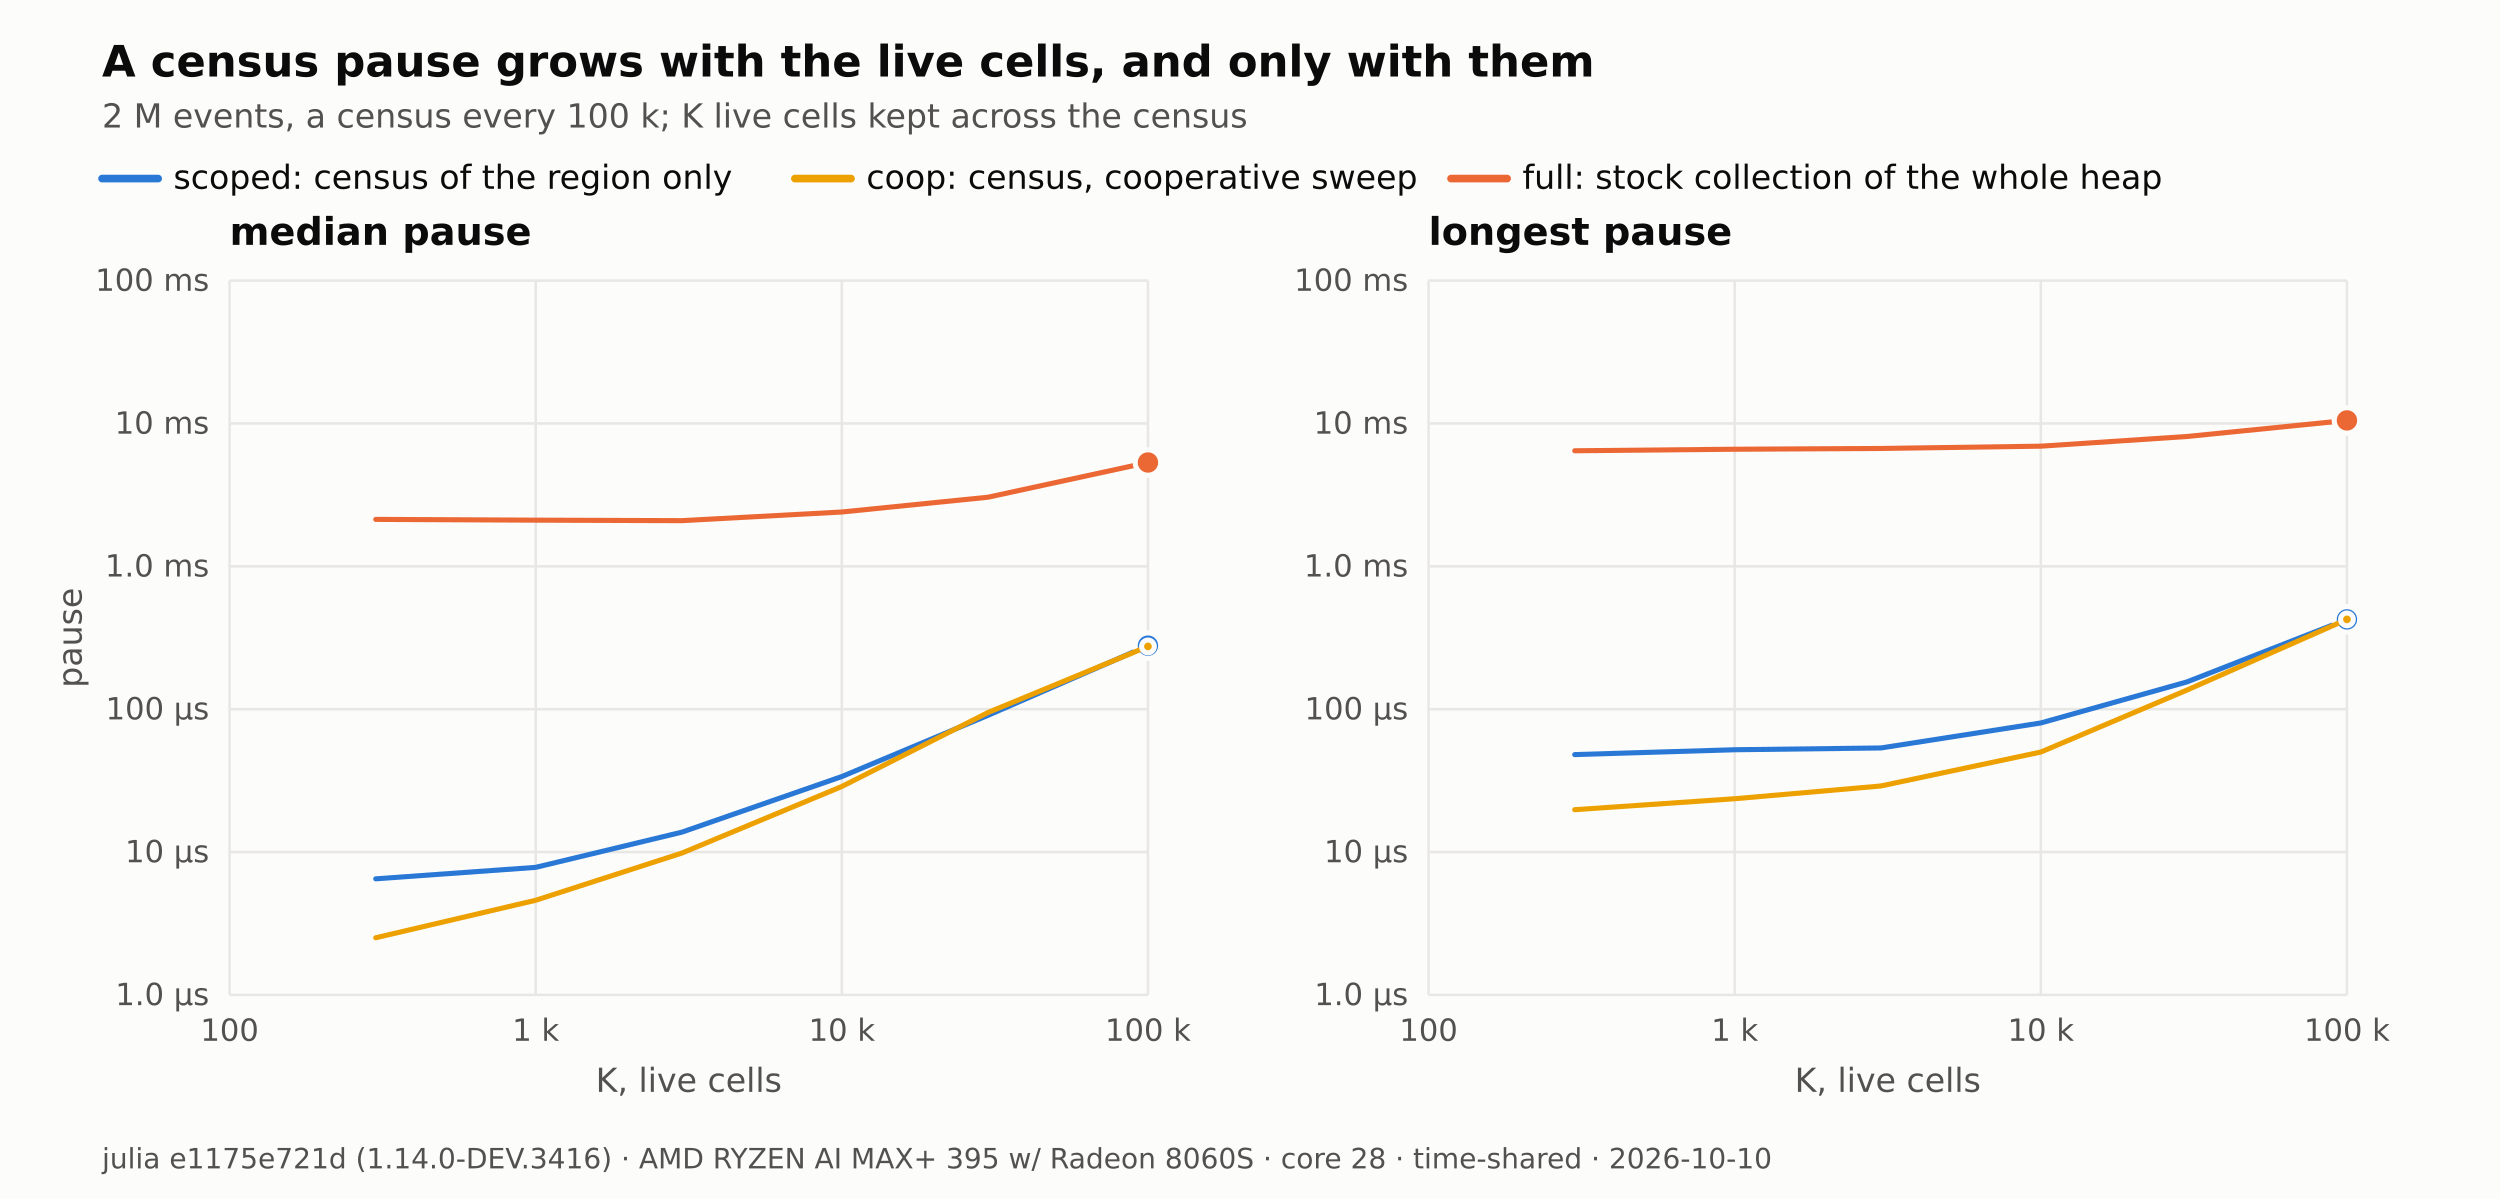
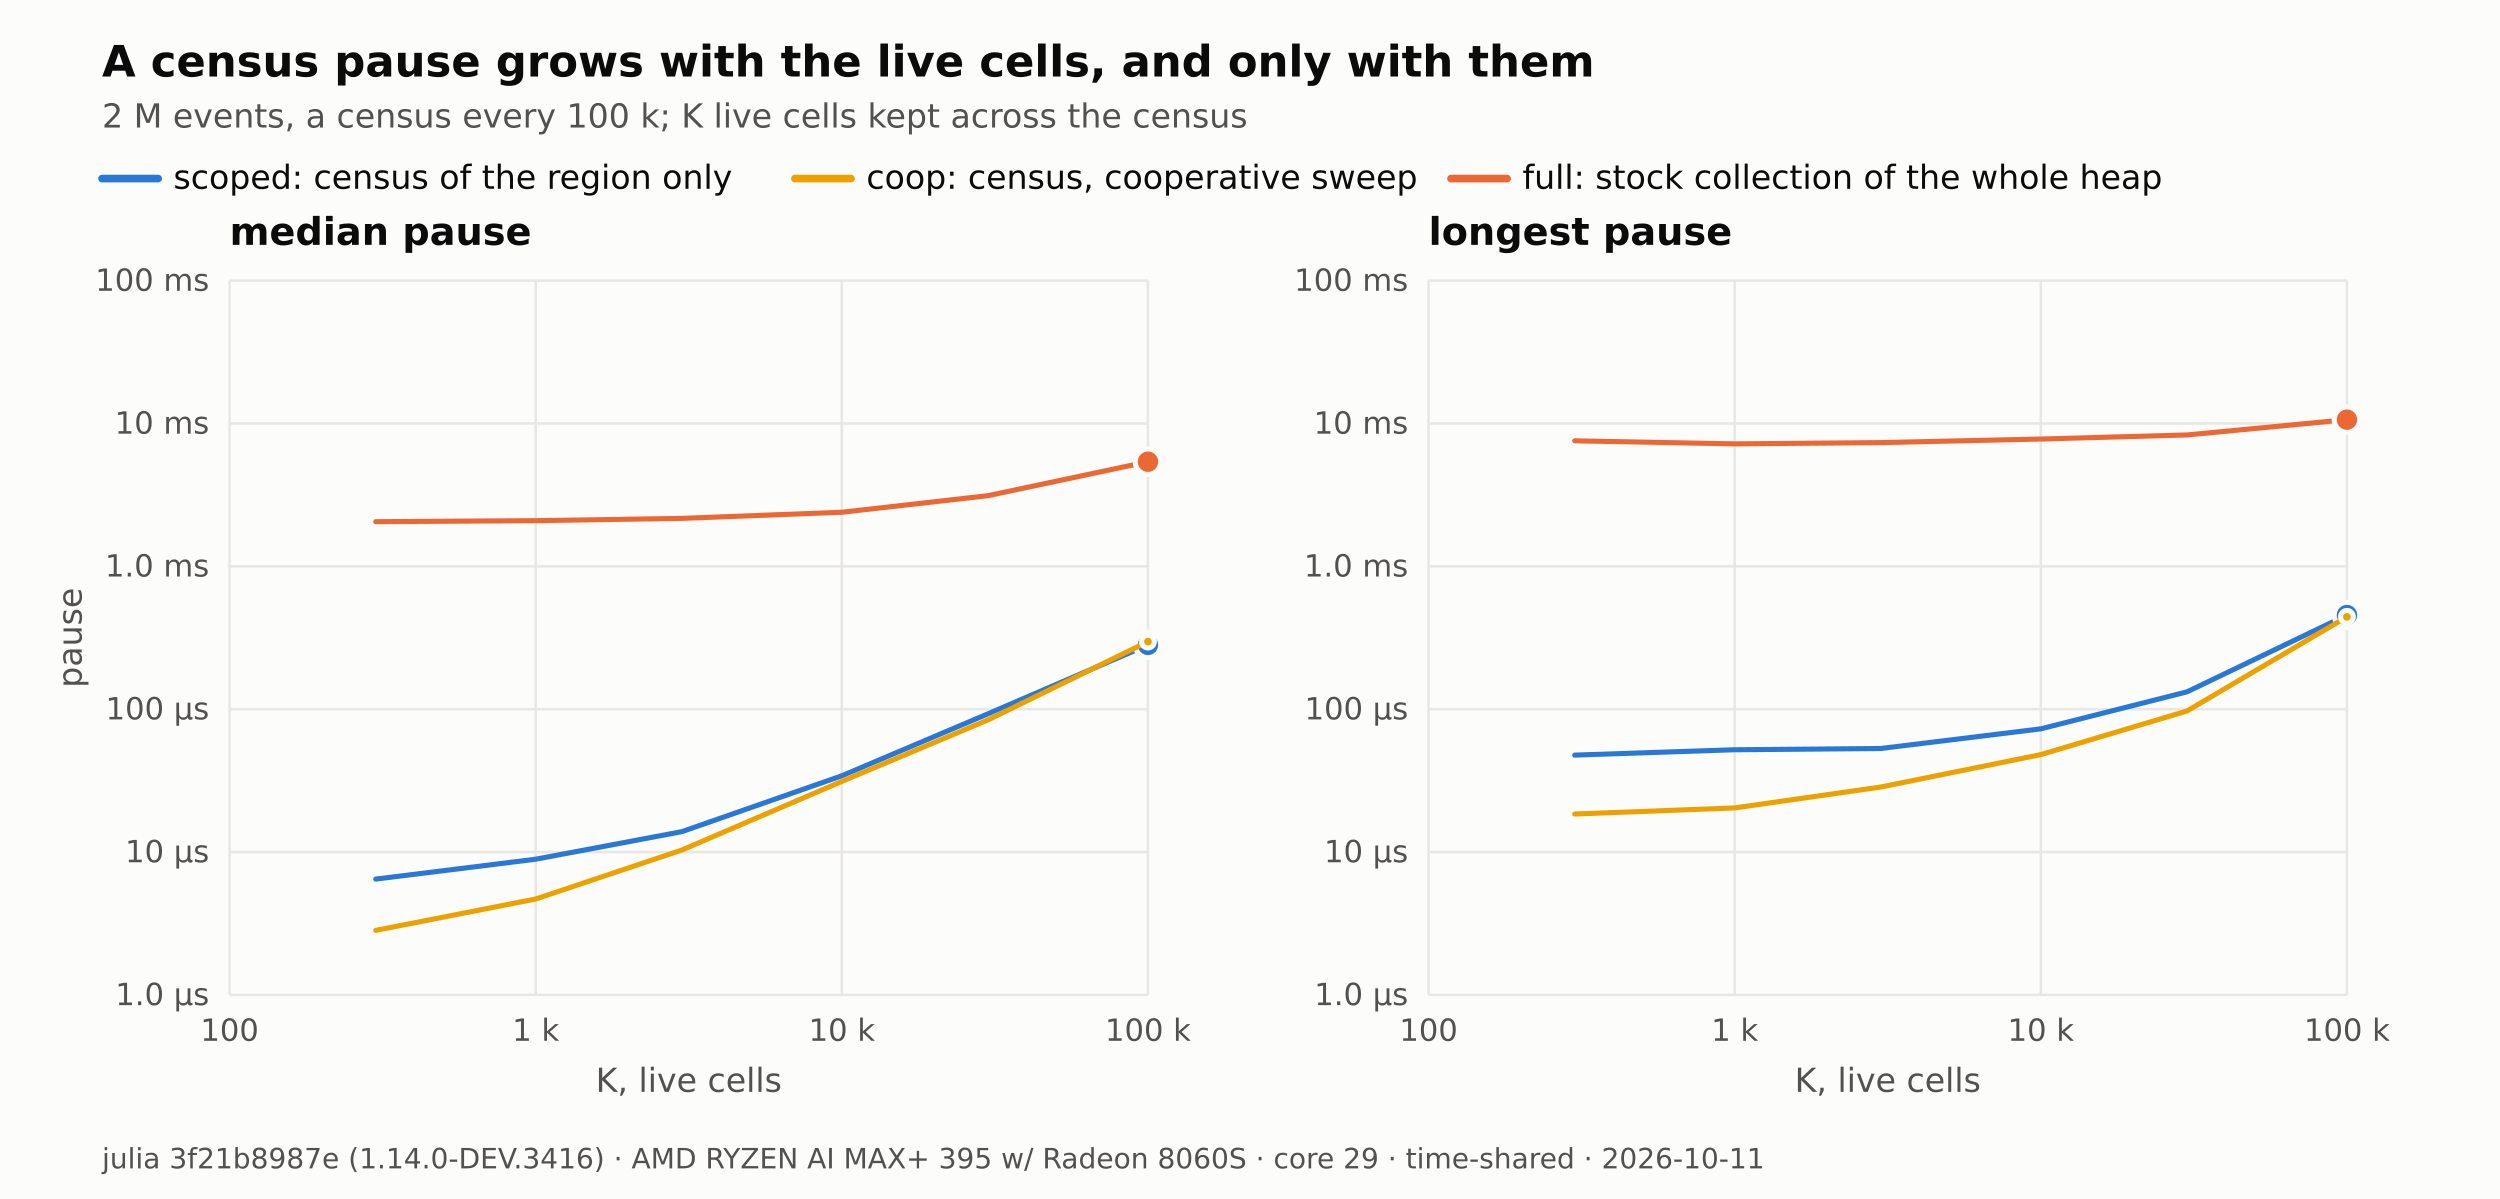
<svg xmlns="http://www.w3.org/2000/svg" viewBox="0 0 980 470" font-size="13">
  <rect width="980" height="470" fill="#fcfcfb" />
  <text x="40.0" y="30.0" font-family="DejaVu Sans, sans-serif" font-size="17" fill="#0b0b0b" text-anchor="start" font-weight="bold">A census pause grows with the live cells, and only with them</text>
  <text x="40.0" y="50.0" font-family="DejaVu Sans, sans-serif" font-size="13" fill="#52514e" text-anchor="start">2 M events, a census every 100 k; K live cells kept across the census</text>
  <line x1="40" y1="70" x2="62" y2="70" stroke="#2a78d6" stroke-width="3" stroke-linecap="round" />
  <text x="68.0" y="74.0" font-family="DejaVu Sans, sans-serif" font-size="13" fill="#0b0b0b" text-anchor="start">scoped: census of the region only</text>
  <line x1="311.6" y1="70" x2="333.6" y2="70" stroke="#eda100" stroke-width="3" stroke-linecap="round" />
  <text x="339.6" y="74.0" font-family="DejaVu Sans, sans-serif" font-size="13" fill="#0b0b0b" text-anchor="start">coop: census, cooperative sweep</text>
  <line x1="568.8" y1="70" x2="590.8" y2="70" stroke="#eb6834" stroke-width="3" stroke-linecap="round" />
  <text x="596.8" y="74.0" font-family="DejaVu Sans, sans-serif" font-size="13" fill="#0b0b0b" text-anchor="start">full: stock collection of the whole heap</text>
  <text x="90.0" y="96.0" font-family="DejaVu Sans, sans-serif" font-size="15" fill="#0b0b0b" text-anchor="start" font-weight="bold">median pause</text>
  <line x1="90.0" y1="110" x2="90.0" y2="390" stroke="#e8e7e4" stroke-width="1" />
  <text x="90.0" y="408.0" font-family="DejaVu Sans, sans-serif" font-size="12" fill="#52514e" text-anchor="middle">100</text>
  <line x1="210.0" y1="110" x2="210.0" y2="390" stroke="#e8e7e4" stroke-width="1" />
  <text x="210.0" y="408.0" font-family="DejaVu Sans, sans-serif" font-size="12" fill="#52514e" text-anchor="middle">1 k</text>
  <line x1="330.0" y1="110" x2="330.0" y2="390" stroke="#e8e7e4" stroke-width="1" />
  <text x="330.0" y="408.0" font-family="DejaVu Sans, sans-serif" font-size="12" fill="#52514e" text-anchor="middle">10 k</text>
  <line x1="450.0" y1="110" x2="450.0" y2="390" stroke="#e8e7e4" stroke-width="1" />
  <text x="450.0" y="408.0" font-family="DejaVu Sans, sans-serif" font-size="12" fill="#52514e" text-anchor="middle">100 k</text>
  <line x1="90" y1="390.0" x2="450" y2="390.0" stroke="#e8e7e4" stroke-width="1" />
  <text x="82.0" y="394.0" font-family="DejaVu Sans, sans-serif" font-size="12" fill="#52514e" text-anchor="end">1.0 µs</text>
  <line x1="90" y1="334.0" x2="450" y2="334.0" stroke="#e8e7e4" stroke-width="1" />
  <text x="82.0" y="338.0" font-family="DejaVu Sans, sans-serif" font-size="12" fill="#52514e" text-anchor="end">10 µs</text>
  <line x1="90" y1="278.0" x2="450" y2="278.0" stroke="#e8e7e4" stroke-width="1" />
  <text x="82.0" y="282.0" font-family="DejaVu Sans, sans-serif" font-size="12" fill="#52514e" text-anchor="end">100 µs</text>
  <line x1="90" y1="222.0" x2="450" y2="222.0" stroke="#e8e7e4" stroke-width="1" />
  <text x="82.0" y="226.0" font-family="DejaVu Sans, sans-serif" font-size="12" fill="#52514e" text-anchor="end">1.0 ms</text>
  <line x1="90" y1="166.0" x2="450" y2="166.0" stroke="#e8e7e4" stroke-width="1" />
  <text x="82.0" y="170.0" font-family="DejaVu Sans, sans-serif" font-size="12" fill="#52514e" text-anchor="end">10 ms</text>
  <line x1="90" y1="110.0" x2="450" y2="110.0" stroke="#e8e7e4" stroke-width="1" />
  <text x="82.0" y="114.0" font-family="DejaVu Sans, sans-serif" font-size="12" fill="#52514e" text-anchor="end">100 ms</text>
-   <path d="M147.3,344.5 L210.0,340.0 L267.3,326.2 L330.0,304.4 L387.3,280.4 L450.0,253.1" fill="none" stroke="#2a78d6" stroke-width="2" stroke-linejoin="round" stroke-linecap="round" />
-   <circle cx="450.0" cy="253.1" r="5" fill="#2a78d6" stroke="#fcfcfb" stroke-width="2" />
-   <path d="M147.3,367.6 L210.0,352.9 L267.3,334.4 L330.0,308.3 L387.3,279.3 L450.0,253.4" fill="none" stroke="#eda100" stroke-width="2" stroke-linejoin="round" stroke-linecap="round" />
-   <circle cx="450.0" cy="253.4" r="2.5" fill="#eda100" stroke="#fcfcfb" stroke-width="2" />
-   <path d="M147.3,203.6 L210.0,203.9 L267.3,204.1 L330.0,200.7 L387.3,194.9 L450.0,181.3" fill="none" stroke="#eb6834" stroke-width="2" stroke-linejoin="round" stroke-linecap="round" />
-   <circle cx="450.0" cy="181.3" r="5" fill="#eb6834" stroke="#fcfcfb" stroke-width="2" />
+   <path d="M147.3,344.6 L210.0,336.8 L267.3,326.0 L330.0,304.1 L387.3,279.8 L450.0,252.8" fill="none" stroke="#2a78d6" stroke-width="2" stroke-linejoin="round" stroke-linecap="round" />
+   <circle cx="450.0" cy="252.8" r="5" fill="#2a78d6" stroke="#fcfcfb" stroke-width="2" />
+   <path d="M147.3,364.7 L210.0,352.4 L267.3,333.2 L330.0,306.3 L387.3,282.2 L450.0,251.5" fill="none" stroke="#eda100" stroke-width="2" stroke-linejoin="round" stroke-linecap="round" />
+   <circle cx="450.0" cy="251.5" r="2.5" fill="#eda100" stroke="#fcfcfb" stroke-width="2" />
+   <path d="M147.3,204.5 L210.0,204.1 L267.3,203.2 L330.0,200.8 L387.3,194.3 L450.0,181.0" fill="none" stroke="#eb6834" stroke-width="2" stroke-linejoin="round" stroke-linecap="round" />
+   <circle cx="450.0" cy="181.0" r="5" fill="#eb6834" stroke="#fcfcfb" stroke-width="2" />
  <text x="270.0" y="428.0" font-family="DejaVu Sans, sans-serif" font-size="13" fill="#52514e" text-anchor="middle">K, live cells</text>
  <text x="560.0" y="96.0" font-family="DejaVu Sans, sans-serif" font-size="15" fill="#0b0b0b" text-anchor="start" font-weight="bold">longest pause</text>
  <line x1="560.0" y1="110" x2="560.0" y2="390" stroke="#e8e7e4" stroke-width="1" />
  <text x="560.0" y="408.0" font-family="DejaVu Sans, sans-serif" font-size="12" fill="#52514e" text-anchor="middle">100</text>
  <line x1="680.0" y1="110" x2="680.0" y2="390" stroke="#e8e7e4" stroke-width="1" />
  <text x="680.0" y="408.0" font-family="DejaVu Sans, sans-serif" font-size="12" fill="#52514e" text-anchor="middle">1 k</text>
  <line x1="800.0" y1="110" x2="800.0" y2="390" stroke="#e8e7e4" stroke-width="1" />
  <text x="800.0" y="408.0" font-family="DejaVu Sans, sans-serif" font-size="12" fill="#52514e" text-anchor="middle">10 k</text>
  <line x1="920.0" y1="110" x2="920.0" y2="390" stroke="#e8e7e4" stroke-width="1" />
  <text x="920.0" y="408.0" font-family="DejaVu Sans, sans-serif" font-size="12" fill="#52514e" text-anchor="middle">100 k</text>
  <line x1="560" y1="390.0" x2="920" y2="390.0" stroke="#e8e7e4" stroke-width="1" />
  <text x="552.0" y="394.0" font-family="DejaVu Sans, sans-serif" font-size="12" fill="#52514e" text-anchor="end">1.0 µs</text>
  <line x1="560" y1="334.0" x2="920" y2="334.0" stroke="#e8e7e4" stroke-width="1" />
  <text x="552.0" y="338.0" font-family="DejaVu Sans, sans-serif" font-size="12" fill="#52514e" text-anchor="end">10 µs</text>
  <line x1="560" y1="278.0" x2="920" y2="278.0" stroke="#e8e7e4" stroke-width="1" />
  <text x="552.0" y="282.0" font-family="DejaVu Sans, sans-serif" font-size="12" fill="#52514e" text-anchor="end">100 µs</text>
  <line x1="560" y1="222.0" x2="920" y2="222.0" stroke="#e8e7e4" stroke-width="1" />
  <text x="552.0" y="226.0" font-family="DejaVu Sans, sans-serif" font-size="12" fill="#52514e" text-anchor="end">1.0 ms</text>
  <line x1="560" y1="166.0" x2="920" y2="166.0" stroke="#e8e7e4" stroke-width="1" />
  <text x="552.0" y="170.0" font-family="DejaVu Sans, sans-serif" font-size="12" fill="#52514e" text-anchor="end">10 ms</text>
  <line x1="560" y1="110.0" x2="920" y2="110.0" stroke="#e8e7e4" stroke-width="1" />
  <text x="552.0" y="114.0" font-family="DejaVu Sans, sans-serif" font-size="12" fill="#52514e" text-anchor="end">100 ms</text>
-   <path d="M617.3,295.8 L680.0,293.9 L737.3,293.2 L800.0,283.4 L857.3,267.3 L920.0,242.8" fill="none" stroke="#2a78d6" stroke-width="2" stroke-linejoin="round" stroke-linecap="round" />
-   <circle cx="920.0" cy="242.8" r="5" fill="#2a78d6" stroke="#fcfcfb" stroke-width="2" />
-   <path d="M617.3,317.4 L680.0,313.1 L737.3,308.1 L800.0,294.8 L857.3,270.5 L920.0,242.8" fill="none" stroke="#eda100" stroke-width="2" stroke-linejoin="round" stroke-linecap="round" />
-   <circle cx="920.0" cy="242.8" r="2.5" fill="#eda100" stroke="#fcfcfb" stroke-width="2" />
-   <path d="M617.3,176.7 L680.0,176.1 L737.3,175.8 L800.0,174.9 L857.3,171.1 L920.0,164.8" fill="none" stroke="#eb6834" stroke-width="2" stroke-linejoin="round" stroke-linecap="round" />
-   <circle cx="920.0" cy="164.8" r="5" fill="#eb6834" stroke="#fcfcfb" stroke-width="2" />
+   <path d="M617.3,296.0 L680.0,293.9 L737.3,293.4 L800.0,285.7 L857.3,271.2 L920.0,241.1" fill="none" stroke="#2a78d6" stroke-width="2" stroke-linejoin="round" stroke-linecap="round" />
+   <circle cx="920.0" cy="241.1" r="5" fill="#2a78d6" stroke="#fcfcfb" stroke-width="2" />
+   <path d="M617.3,319.1 L680.0,316.7 L737.3,308.5 L800.0,295.8 L857.3,278.7 L920.0,241.8" fill="none" stroke="#eda100" stroke-width="2" stroke-linejoin="round" stroke-linecap="round" />
+   <circle cx="920.0" cy="241.8" r="2.5" fill="#eda100" stroke="#fcfcfb" stroke-width="2" />
+   <path d="M617.3,172.8 L680.0,174.0 L737.3,173.5 L800.0,172.1 L857.3,170.5 L920.0,164.5" fill="none" stroke="#eb6834" stroke-width="2" stroke-linejoin="round" stroke-linecap="round" />
+   <circle cx="920.0" cy="164.5" r="5" fill="#eb6834" stroke="#fcfcfb" stroke-width="2" />
  <text x="740.0" y="428.0" font-family="DejaVu Sans, sans-serif" font-size="13" fill="#52514e" text-anchor="middle">K, live cells</text>
  <text x="32.0" y="250.0" font-family="DejaVu Sans, sans-serif" font-size="13" fill="#52514e" text-anchor="middle" transform="rotate(-90 32 250.0)">pause</text>
-   <text x="40.0" y="458.0" font-family="DejaVu Sans, sans-serif" font-size="11" fill="#52514e" text-anchor="start">julia e1175e721d (1.14.0-DEV.3416) · AMD RYZEN AI MAX+ 395 w/ Radeon 8060S · core 28 · time-shared · 2026-10-10</text>
+   <text x="40.0" y="458.0" font-family="DejaVu Sans, sans-serif" font-size="11" fill="#52514e" text-anchor="start">julia 3f21b8987e (1.14.0-DEV.3416) · AMD RYZEN AI MAX+ 395 w/ Radeon 8060S · core 29 · time-shared · 2026-10-11</text>
</svg>
